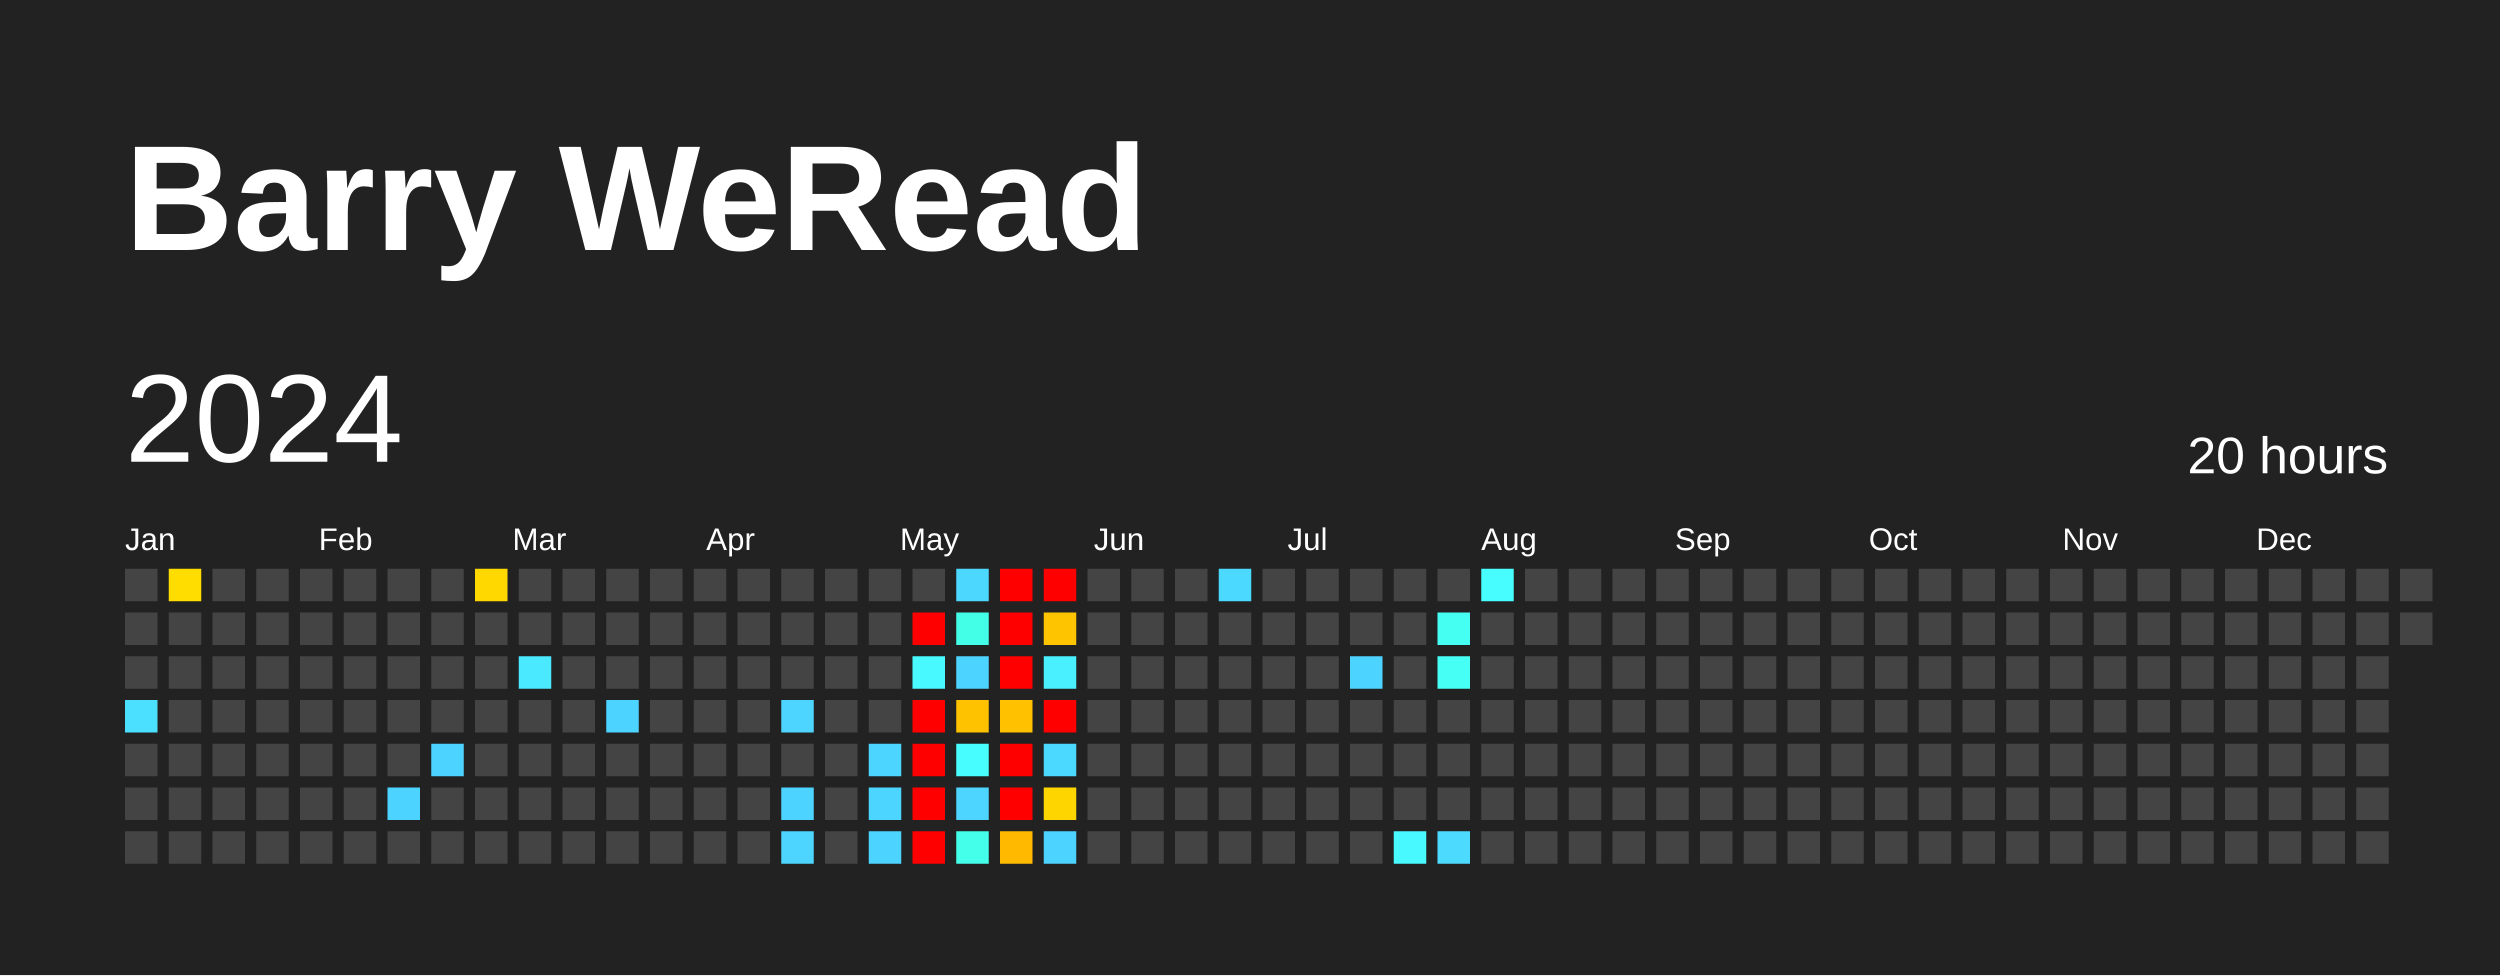
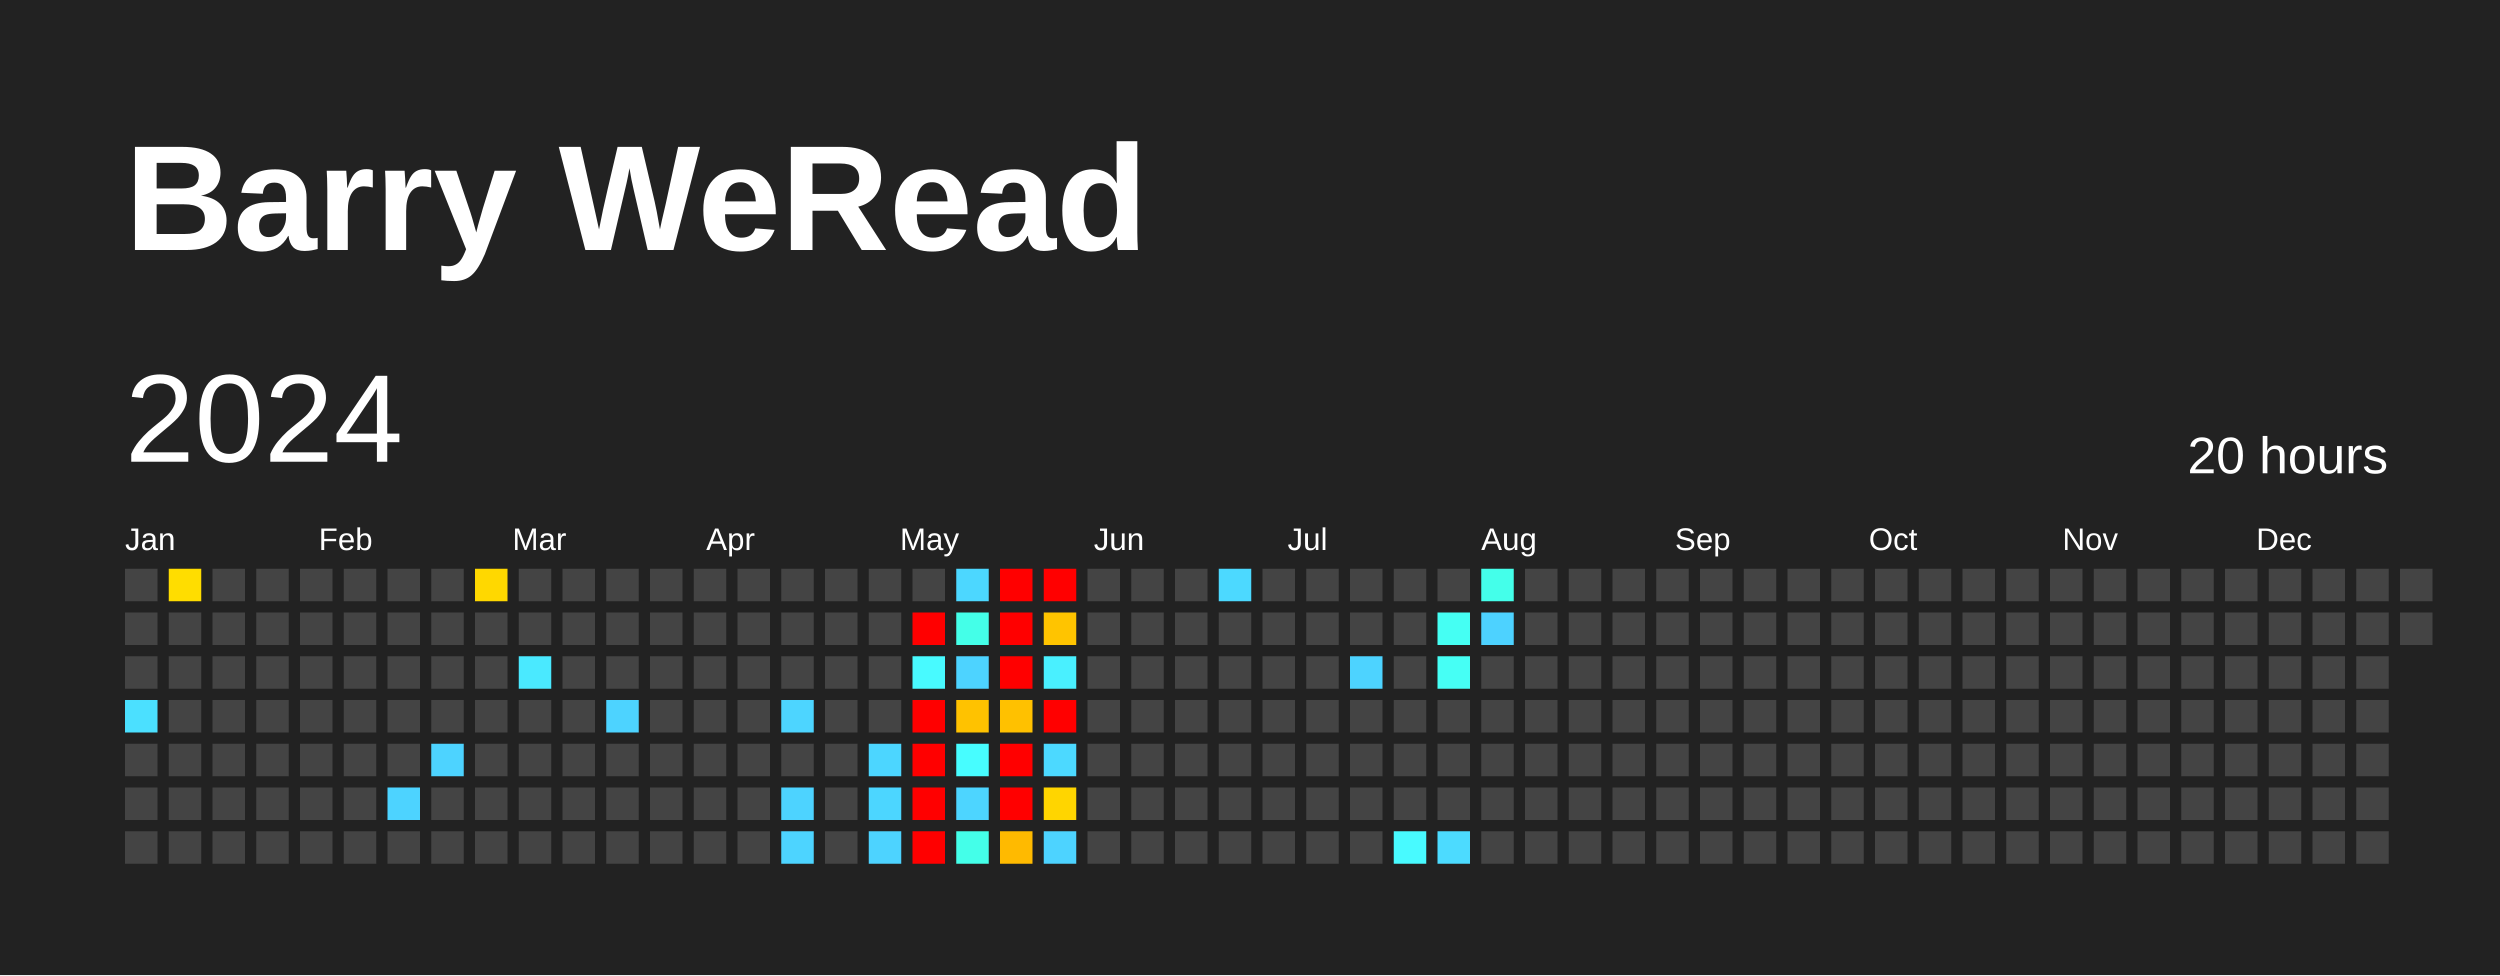
<svg xmlns="http://www.w3.org/2000/svg" baseProfile="full" height="78mm" version="1.1" viewBox="0,0,200,78" width="200mm">
  <defs />
  <rect fill="#222222" height="78" width="200" x="0" y="0" />
  <text fill="#FFFFFF" style="font-size:12px; font-family:Arial; font-weight:bold;" x="10" y="20">Barry WeRead</text>
  <text dominant-baseline="hanging" fill="#FFFFFF" style="font-size:10.0px; font-family:Arial;" x="10" y="30">2024</text>
  <text dominant-baseline="hanging" fill="#FFFFFF" style="font-size:4.125px; font-family:Arial;" x="175" y="35">20 hours</text>
  <text fill="#FFFFFF" style="font-size:2.5px; font-family:Arial" x="10.0" y="44">Jan</text>
  <text fill="#FFFFFF" style="font-size:2.5px; font-family:Arial" x="25.5" y="44">Feb</text>
  <text fill="#FFFFFF" style="font-size:2.5px; font-family:Arial" x="41.0" y="44">Mar</text>
  <text fill="#FFFFFF" style="font-size:2.5px; font-family:Arial" x="56.5" y="44">Apr</text>
  <text fill="#FFFFFF" style="font-size:2.5px; font-family:Arial" x="72.0" y="44">May</text>
  <text fill="#FFFFFF" style="font-size:2.5px; font-family:Arial" x="87.5" y="44">Jun</text>
  <text fill="#FFFFFF" style="font-size:2.5px; font-family:Arial" x="103.0" y="44">Jul</text>
  <text fill="#FFFFFF" style="font-size:2.5px; font-family:Arial" x="118.5" y="44">Aug</text>
  <text fill="#FFFFFF" style="font-size:2.5px; font-family:Arial" x="134.0" y="44">Sep</text>
  <text fill="#FFFFFF" style="font-size:2.5px; font-family:Arial" x="149.5" y="44">Oct</text>
  <text fill="#FFFFFF" style="font-size:2.5px; font-family:Arial" x="165.0" y="44">Nov</text>
  <text fill="#FFFFFF" style="font-size:2.5px; font-family:Arial" x="180.5" y="44">Dec</text>
  <rect fill="#444444" height="2.6" width="2.6" x="10.0" y="45.5" />
  <rect fill="#444444" height="2.6" width="2.6" x="10.0" y="49.0" />
  <rect fill="#444444" height="2.6" width="2.6" x="10.0" y="52.5" />
  <rect fill="#4be0ff" height="2.6" width="2.6" x="10.0" y="56.0" />
  <rect fill="#444444" height="2.6" width="2.6" x="10.0" y="59.5" />
  <rect fill="#444444" height="2.6" width="2.6" x="10.0" y="63.0" />
  <rect fill="#444444" height="2.6" width="2.6" x="10.0" y="66.5" />
  <rect fill="#ffdd00" height="2.6" width="2.6" x="13.5" y="45.5" />
  <rect fill="#444444" height="2.6" width="2.6" x="13.5" y="49.0" />
  <rect fill="#444444" height="2.6" width="2.6" x="13.5" y="52.5" />
  <rect fill="#444444" height="2.6" width="2.6" x="13.5" y="56.0" />
  <rect fill="#444444" height="2.6" width="2.6" x="13.5" y="59.5" />
  <rect fill="#444444" height="2.6" width="2.6" x="13.5" y="63.0" />
  <rect fill="#444444" height="2.6" width="2.6" x="13.5" y="66.5" />
  <rect fill="#444444" height="2.6" width="2.6" x="17.0" y="45.5" />
  <rect fill="#444444" height="2.6" width="2.6" x="17.0" y="49.0" />
  <rect fill="#444444" height="2.6" width="2.6" x="17.0" y="52.5" />
  <rect fill="#444444" height="2.6" width="2.6" x="17.0" y="56.0" />
  <rect fill="#444444" height="2.6" width="2.6" x="17.0" y="59.5" />
  <rect fill="#444444" height="2.6" width="2.6" x="17.0" y="63.0" />
  <rect fill="#444444" height="2.6" width="2.6" x="17.0" y="66.5" />
  <rect fill="#444444" height="2.6" width="2.6" x="20.5" y="45.5" />
  <rect fill="#444444" height="2.6" width="2.6" x="20.5" y="49.0" />
  <rect fill="#444444" height="2.6" width="2.6" x="20.5" y="52.5" />
  <rect fill="#444444" height="2.6" width="2.6" x="20.5" y="56.0" />
  <rect fill="#444444" height="2.6" width="2.6" x="20.5" y="59.5" />
  <rect fill="#444444" height="2.6" width="2.6" x="20.5" y="63.0" />
  <rect fill="#444444" height="2.6" width="2.6" x="20.5" y="66.5" />
  <rect fill="#444444" height="2.6" width="2.6" x="24.0" y="45.5" />
  <rect fill="#444444" height="2.6" width="2.6" x="24.0" y="49.0" />
  <rect fill="#444444" height="2.6" width="2.6" x="24.0" y="52.5" />
  <rect fill="#444444" height="2.6" width="2.6" x="24.0" y="56.0" />
  <rect fill="#444444" height="2.6" width="2.6" x="24.0" y="59.5" />
  <rect fill="#444444" height="2.6" width="2.6" x="24.0" y="63.0" />
  <rect fill="#444444" height="2.6" width="2.6" x="24.0" y="66.5" />
  <rect fill="#444444" height="2.6" width="2.6" x="27.5" y="45.5" />
  <rect fill="#444444" height="2.6" width="2.6" x="27.5" y="49.0" />
  <rect fill="#444444" height="2.6" width="2.6" x="27.5" y="52.5" />
  <rect fill="#444444" height="2.6" width="2.6" x="27.5" y="56.0" />
  <rect fill="#444444" height="2.6" width="2.6" x="27.5" y="59.5" />
  <rect fill="#444444" height="2.6" width="2.6" x="27.5" y="63.0" />
  <rect fill="#444444" height="2.6" width="2.6" x="27.5" y="66.5" />
  <rect fill="#444444" height="2.6" width="2.6" x="31.0" y="45.5" />
  <rect fill="#444444" height="2.6" width="2.6" x="31.0" y="49.0" />
  <rect fill="#444444" height="2.6" width="2.6" x="31.0" y="52.5" />
  <rect fill="#444444" height="2.6" width="2.6" x="31.0" y="56.0" />
  <rect fill="#444444" height="2.6" width="2.6" x="31.0" y="59.5" />
  <rect fill="#4dd3ff" height="2.6" width="2.6" x="31.0" y="63.0" />
  <rect fill="#444444" height="2.6" width="2.6" x="31.0" y="66.5" />
  <rect fill="#444444" height="2.6" width="2.6" x="34.5" y="45.5" />
  <rect fill="#444444" height="2.6" width="2.6" x="34.5" y="49.0" />
  <rect fill="#444444" height="2.6" width="2.6" x="34.5" y="52.5" />
  <rect fill="#444444" height="2.6" width="2.6" x="34.5" y="56.0" />
  <rect fill="#4dd3ff" height="2.6" width="2.6" x="34.5" y="59.5" />
  <rect fill="#444444" height="2.6" width="2.6" x="34.5" y="63.0" />
  <rect fill="#444444" height="2.6" width="2.6" x="34.5" y="66.5" />
  <rect fill="#ffd800" height="2.6" width="2.6" x="38.0" y="45.5" />
  <rect fill="#444444" height="2.6" width="2.6" x="38.0" y="49.0" />
  <rect fill="#444444" height="2.6" width="2.6" x="38.0" y="52.5" />
  <rect fill="#444444" height="2.6" width="2.6" x="38.0" y="56.0" />
  <rect fill="#444444" height="2.6" width="2.6" x="38.0" y="59.5" />
  <rect fill="#444444" height="2.6" width="2.6" x="38.0" y="63.0" />
  <rect fill="#444444" height="2.6" width="2.6" x="38.0" y="66.5" />
  <rect fill="#444444" height="2.6" width="2.6" x="41.5" y="45.5" />
  <rect fill="#444444" height="2.6" width="2.6" x="41.5" y="49.0" />
  <rect fill="#4ae9ff" height="2.6" width="2.6" x="41.5" y="52.5" />
  <rect fill="#444444" height="2.6" width="2.6" x="41.5" y="56.0" />
  <rect fill="#444444" height="2.6" width="2.6" x="41.5" y="59.5" />
  <rect fill="#444444" height="2.6" width="2.6" x="41.5" y="63.0" />
  <rect fill="#444444" height="2.6" width="2.6" x="41.5" y="66.5" />
  <rect fill="#444444" height="2.6" width="2.6" x="45.0" y="45.5" />
  <rect fill="#444444" height="2.6" width="2.6" x="45.0" y="49.0" />
  <rect fill="#444444" height="2.6" width="2.6" x="45.0" y="52.5" />
  <rect fill="#444444" height="2.6" width="2.6" x="45.0" y="56.0" />
  <rect fill="#444444" height="2.6" width="2.6" x="45.0" y="59.5" />
  <rect fill="#444444" height="2.6" width="2.6" x="45.0" y="63.0" />
  <rect fill="#444444" height="2.6" width="2.6" x="45.0" y="66.5" />
  <rect fill="#444444" height="2.6" width="2.6" x="48.5" y="45.5" />
  <rect fill="#444444" height="2.6" width="2.6" x="48.5" y="49.0" />
  <rect fill="#444444" height="2.6" width="2.6" x="48.5" y="52.5" />
  <rect fill="#4dd3ff" height="2.6" width="2.6" x="48.5" y="56.0" />
  <rect fill="#444444" height="2.6" width="2.6" x="48.5" y="59.5" />
  <rect fill="#444444" height="2.6" width="2.6" x="48.5" y="63.0" />
  <rect fill="#444444" height="2.6" width="2.6" x="48.5" y="66.5" />
  <rect fill="#444444" height="2.6" width="2.6" x="52.0" y="45.5" />
  <rect fill="#444444" height="2.6" width="2.6" x="52.0" y="49.0" />
  <rect fill="#444444" height="2.6" width="2.6" x="52.0" y="52.5" />
  <rect fill="#444444" height="2.6" width="2.6" x="52.0" y="56.0" />
  <rect fill="#444444" height="2.6" width="2.6" x="52.0" y="59.5" />
  <rect fill="#444444" height="2.6" width="2.6" x="52.0" y="63.0" />
  <rect fill="#444444" height="2.6" width="2.6" x="52.0" y="66.5" />
  <rect fill="#444444" height="2.6" width="2.6" x="55.5" y="45.5" />
  <rect fill="#444444" height="2.6" width="2.6" x="55.5" y="49.0" />
  <rect fill="#444444" height="2.6" width="2.6" x="55.5" y="52.5" />
  <rect fill="#444444" height="2.6" width="2.6" x="55.5" y="56.0" />
  <rect fill="#444444" height="2.6" width="2.6" x="55.5" y="59.5" />
  <rect fill="#444444" height="2.6" width="2.6" x="55.5" y="63.0" />
  <rect fill="#444444" height="2.6" width="2.6" x="55.5" y="66.5" />
  <rect fill="#444444" height="2.6" width="2.6" x="59.0" y="45.5" />
  <rect fill="#444444" height="2.6" width="2.6" x="59.0" y="49.0" />
  <rect fill="#444444" height="2.6" width="2.6" x="59.0" y="52.5" />
  <rect fill="#444444" height="2.6" width="2.6" x="59.0" y="56.0" />
  <rect fill="#444444" height="2.6" width="2.6" x="59.0" y="59.5" />
  <rect fill="#444444" height="2.6" width="2.6" x="59.0" y="63.0" />
  <rect fill="#444444" height="2.6" width="2.6" x="59.0" y="66.5" />
  <rect fill="#444444" height="2.6" width="2.6" x="62.5" y="45.5" />
  <rect fill="#444444" height="2.6" width="2.6" x="62.5" y="49.0" />
  <rect fill="#444444" height="2.6" width="2.6" x="62.5" y="52.5" />
  <rect fill="#4dd5ff" height="2.6" width="2.6" x="62.5" y="56.0" />
  <rect fill="#444444" height="2.6" width="2.6" x="62.5" y="59.5" />
  <rect fill="#4dd3ff" height="2.6" width="2.6" x="62.5" y="63.0" />
  <rect fill="#4dd4ff" height="2.6" width="2.6" x="62.5" y="66.5" />
  <rect fill="#444444" height="2.6" width="2.6" x="66.0" y="45.5" />
  <rect fill="#444444" height="2.6" width="2.6" x="66.0" y="49.0" />
  <rect fill="#444444" height="2.6" width="2.6" x="66.0" y="52.5" />
  <rect fill="#444444" height="2.6" width="2.6" x="66.0" y="56.0" />
  <rect fill="#444444" height="2.6" width="2.6" x="66.0" y="59.5" />
  <rect fill="#444444" height="2.6" width="2.6" x="66.0" y="63.0" />
  <rect fill="#444444" height="2.6" width="2.6" x="66.0" y="66.5" />
  <rect fill="#444444" height="2.6" width="2.6" x="69.5" y="45.5" />
  <rect fill="#444444" height="2.6" width="2.6" x="69.5" y="49.0" />
  <rect fill="#444444" height="2.6" width="2.6" x="69.5" y="52.5" />
  <rect fill="#444444" height="2.6" width="2.6" x="69.5" y="56.0" />
  <rect fill="#4cd6ff" height="2.6" width="2.6" x="69.5" y="59.5" />
  <rect fill="#4cd6ff" height="2.6" width="2.6" x="69.5" y="63.0" />
  <rect fill="#4dd3ff" height="2.6" width="2.6" x="69.5" y="66.5" />
  <rect fill="#444444" height="2.6" width="2.6" x="73.0" y="45.5" />
  <rect fill="red" height="2.6" width="2.6" x="73.0" y="49.0" />
  <rect fill="#48faff" height="2.6" width="2.6" x="73.0" y="52.5" />
  <rect fill="red" height="2.6" width="2.6" x="73.0" y="56.0" />
  <rect fill="red" height="2.6" width="2.6" x="73.0" y="59.5" />
  <rect fill="red" height="2.6" width="2.6" x="73.0" y="63.0" />
  <rect fill="red" height="2.6" width="2.6" x="73.0" y="66.5" />
  <rect fill="#4cd7ff" height="2.6" width="2.6" x="76.5" y="45.5" />
  <rect fill="#44ffe8" height="2.6" width="2.6" x="76.5" y="49.0" />
  <rect fill="#4dd3ff" height="2.6" width="2.6" x="76.5" y="52.5" />
  <rect fill="#ffc200" height="2.6" width="2.6" x="76.5" y="56.0" />
  <rect fill="#47fdff" height="2.6" width="2.6" x="76.5" y="59.5" />
  <rect fill="#4dd5ff" height="2.6" width="2.6" x="76.5" y="63.0" />
  <rect fill="#44ffe9" height="2.6" width="2.6" x="76.5" y="66.5" />
  <rect fill="red" height="2.6" width="2.6" x="80.0" y="45.5" />
  <rect fill="red" height="2.6" width="2.6" x="80.0" y="49.0" />
  <rect fill="red" height="2.6" width="2.6" x="80.0" y="52.5" />
  <rect fill="#ffc100" height="2.6" width="2.6" x="80.0" y="56.0" />
  <rect fill="red" height="2.6" width="2.6" x="80.0" y="59.5" />
  <rect fill="red" height="2.6" width="2.6" x="80.0" y="63.0" />
  <rect fill="#ffba00" height="2.6" width="2.6" x="80.0" y="66.5" />
  <rect fill="red" height="2.6" width="2.6" x="83.5" y="45.5" />
  <rect fill="#ffc400" height="2.6" width="2.6" x="83.5" y="49.0" />
  <rect fill="#49f0ff" height="2.6" width="2.6" x="83.5" y="52.5" />
  <rect fill="red" height="2.6" width="2.6" x="83.5" y="56.0" />
  <rect fill="#4cd9ff" height="2.6" width="2.6" x="83.5" y="59.5" />
  <rect fill="#ffd500" height="2.6" width="2.6" x="83.5" y="63.0" />
  <rect fill="#4dd3ff" height="2.6" width="2.6" x="83.5" y="66.5" />
  <rect fill="#444444" height="2.6" width="2.6" x="87.0" y="45.5" />
  <rect fill="#444444" height="2.6" width="2.6" x="87.0" y="49.0" />
  <rect fill="#444444" height="2.6" width="2.6" x="87.0" y="52.5" />
  <rect fill="#444444" height="2.6" width="2.6" x="87.0" y="56.0" />
  <rect fill="#444444" height="2.6" width="2.6" x="87.0" y="59.5" />
  <rect fill="#444444" height="2.6" width="2.6" x="87.0" y="63.0" />
  <rect fill="#444444" height="2.6" width="2.6" x="87.0" y="66.5" />
  <rect fill="#444444" height="2.6" width="2.6" x="90.5" y="45.5" />
  <rect fill="#444444" height="2.6" width="2.6" x="90.5" y="49.0" />
  <rect fill="#444444" height="2.6" width="2.6" x="90.5" y="52.5" />
  <rect fill="#444444" height="2.6" width="2.6" x="90.5" y="56.0" />
  <rect fill="#444444" height="2.6" width="2.6" x="90.5" y="59.5" />
  <rect fill="#444444" height="2.6" width="2.6" x="90.5" y="63.0" />
  <rect fill="#444444" height="2.6" width="2.6" x="90.5" y="66.5" />
  <rect fill="#444444" height="2.6" width="2.6" x="94.0" y="45.5" />
  <rect fill="#444444" height="2.6" width="2.6" x="94.0" y="49.0" />
  <rect fill="#444444" height="2.6" width="2.6" x="94.0" y="52.5" />
  <rect fill="#444444" height="2.6" width="2.6" x="94.0" y="56.0" />
  <rect fill="#444444" height="2.6" width="2.6" x="94.0" y="59.5" />
  <rect fill="#444444" height="2.6" width="2.6" x="94.0" y="63.0" />
  <rect fill="#444444" height="2.6" width="2.6" x="94.0" y="66.5" />
  <rect fill="#4cd9ff" height="2.6" width="2.6" x="97.5" y="45.5" />
  <rect fill="#444444" height="2.6" width="2.6" x="97.5" y="49.0" />
  <rect fill="#444444" height="2.6" width="2.6" x="97.5" y="52.5" />
  <rect fill="#444444" height="2.6" width="2.6" x="97.5" y="56.0" />
  <rect fill="#444444" height="2.6" width="2.6" x="97.5" y="59.5" />
  <rect fill="#444444" height="2.6" width="2.6" x="97.5" y="63.0" />
  <rect fill="#444444" height="2.6" width="2.6" x="97.5" y="66.5" />
  <rect fill="#444444" height="2.6" width="2.6" x="101.0" y="45.5" />
  <rect fill="#444444" height="2.6" width="2.6" x="101.0" y="49.0" />
  <rect fill="#444444" height="2.6" width="2.6" x="101.0" y="52.5" />
  <rect fill="#444444" height="2.6" width="2.6" x="101.0" y="56.0" />
  <rect fill="#444444" height="2.6" width="2.6" x="101.0" y="59.5" />
  <rect fill="#444444" height="2.6" width="2.6" x="101.0" y="63.0" />
  <rect fill="#444444" height="2.6" width="2.6" x="101.0" y="66.5" />
  <rect fill="#444444" height="2.6" width="2.6" x="104.5" y="45.5" />
  <rect fill="#444444" height="2.6" width="2.6" x="104.5" y="49.0" />
  <rect fill="#444444" height="2.6" width="2.6" x="104.5" y="52.5" />
  <rect fill="#444444" height="2.6" width="2.6" x="104.5" y="56.0" />
  <rect fill="#444444" height="2.6" width="2.6" x="104.5" y="59.5" />
  <rect fill="#444444" height="2.6" width="2.6" x="104.5" y="63.0" />
  <rect fill="#444444" height="2.6" width="2.6" x="104.5" y="66.5" />
  <rect fill="#444444" height="2.6" width="2.6" x="108.0" y="45.5" />
  <rect fill="#444444" height="2.6" width="2.6" x="108.0" y="49.0" />
  <rect fill="#4dd3ff" height="2.6" width="2.6" x="108.0" y="52.5" />
  <rect fill="#444444" height="2.6" width="2.6" x="108.0" y="56.0" />
  <rect fill="#444444" height="2.6" width="2.6" x="108.0" y="59.5" />
  <rect fill="#444444" height="2.6" width="2.6" x="108.0" y="63.0" />
  <rect fill="#444444" height="2.6" width="2.6" x="108.0" y="66.5" />
  <rect fill="#444444" height="2.6" width="2.6" x="111.5" y="45.5" />
  <rect fill="#444444" height="2.6" width="2.6" x="111.5" y="49.0" />
  <rect fill="#444444" height="2.6" width="2.6" x="111.5" y="52.5" />
  <rect fill="#444444" height="2.6" width="2.6" x="111.5" y="56.0" />
  <rect fill="#444444" height="2.6" width="2.6" x="111.5" y="59.5" />
  <rect fill="#444444" height="2.6" width="2.6" x="111.5" y="63.0" />
  <rect fill="#48faff" height="2.6" width="2.6" x="111.5" y="66.5" />
  <rect fill="#444444" height="2.6" width="2.6" x="115.0" y="45.5" />
  <rect fill="#45fff3" height="2.6" width="2.6" x="115.0" y="49.0" />
  <rect fill="#46fff5" height="2.6" width="2.6" x="115.0" y="52.5" />
  <rect fill="#444444" height="2.6" width="2.6" x="115.0" y="56.0" />
  <rect fill="#444444" height="2.6" width="2.6" x="115.0" y="59.5" />
  <rect fill="#444444" height="2.6" width="2.6" x="115.0" y="63.0" />
  <rect fill="#4cdbff" height="2.6" width="2.6" x="115.0" y="66.5" />
-   <rect fill="#47fdff" height="2.6" width="2.6" x="118.5" y="45.5" />
-   <rect fill="#444444" height="2.6" width="2.6" x="118.5" y="49.0" />
+   <rect fill="#44ffea" height="2.6" width="2.6" x="118.5" y="45.5" />
+   <rect fill="#4dd2ff" height="2.6" width="2.6" x="118.5" y="49.0" />
  <rect fill="#444444" height="2.6" width="2.6" x="118.5" y="52.5" />
  <rect fill="#444444" height="2.6" width="2.6" x="118.5" y="56.0" />
  <rect fill="#444444" height="2.6" width="2.6" x="118.5" y="59.5" />
  <rect fill="#444444" height="2.6" width="2.6" x="118.5" y="63.0" />
  <rect fill="#444444" height="2.6" width="2.6" x="118.5" y="66.5" />
  <rect fill="#444444" height="2.6" width="2.6" x="122.0" y="45.5" />
  <rect fill="#444444" height="2.6" width="2.6" x="122.0" y="49.0" />
  <rect fill="#444444" height="2.6" width="2.6" x="122.0" y="52.5" />
  <rect fill="#444444" height="2.6" width="2.6" x="122.0" y="56.0" />
  <rect fill="#444444" height="2.6" width="2.6" x="122.0" y="59.5" />
  <rect fill="#444444" height="2.6" width="2.6" x="122.0" y="63.0" />
  <rect fill="#444444" height="2.6" width="2.6" x="122.0" y="66.5" />
  <rect fill="#444444" height="2.6" width="2.6" x="125.5" y="45.5" />
  <rect fill="#444444" height="2.6" width="2.6" x="125.5" y="49.0" />
  <rect fill="#444444" height="2.6" width="2.6" x="125.5" y="52.5" />
  <rect fill="#444444" height="2.6" width="2.6" x="125.5" y="56.0" />
  <rect fill="#444444" height="2.6" width="2.6" x="125.5" y="59.5" />
  <rect fill="#444444" height="2.6" width="2.6" x="125.5" y="63.0" />
  <rect fill="#444444" height="2.6" width="2.6" x="125.5" y="66.5" />
  <rect fill="#444444" height="2.6" width="2.6" x="129.0" y="45.5" />
  <rect fill="#444444" height="2.6" width="2.6" x="129.0" y="49.0" />
  <rect fill="#444444" height="2.6" width="2.6" x="129.0" y="52.5" />
  <rect fill="#444444" height="2.6" width="2.6" x="129.0" y="56.0" />
  <rect fill="#444444" height="2.6" width="2.6" x="129.0" y="59.5" />
  <rect fill="#444444" height="2.6" width="2.6" x="129.0" y="63.0" />
  <rect fill="#444444" height="2.6" width="2.6" x="129.0" y="66.5" />
  <rect fill="#444444" height="2.6" width="2.6" x="132.5" y="45.5" />
  <rect fill="#444444" height="2.6" width="2.6" x="132.5" y="49.0" />
  <rect fill="#444444" height="2.6" width="2.6" x="132.5" y="52.5" />
  <rect fill="#444444" height="2.6" width="2.6" x="132.5" y="56.0" />
  <rect fill="#444444" height="2.6" width="2.6" x="132.5" y="59.5" />
  <rect fill="#444444" height="2.6" width="2.6" x="132.5" y="63.0" />
  <rect fill="#444444" height="2.6" width="2.6" x="132.5" y="66.5" />
  <rect fill="#444444" height="2.6" width="2.6" x="136.0" y="45.5" />
  <rect fill="#444444" height="2.6" width="2.6" x="136.0" y="49.0" />
  <rect fill="#444444" height="2.6" width="2.6" x="136.0" y="52.5" />
  <rect fill="#444444" height="2.6" width="2.6" x="136.0" y="56.0" />
  <rect fill="#444444" height="2.6" width="2.6" x="136.0" y="59.5" />
  <rect fill="#444444" height="2.6" width="2.6" x="136.0" y="63.0" />
  <rect fill="#444444" height="2.6" width="2.6" x="136.0" y="66.5" />
  <rect fill="#444444" height="2.6" width="2.6" x="139.5" y="45.5" />
  <rect fill="#444444" height="2.6" width="2.6" x="139.5" y="49.0" />
  <rect fill="#444444" height="2.6" width="2.6" x="139.5" y="52.5" />
  <rect fill="#444444" height="2.6" width="2.6" x="139.5" y="56.0" />
  <rect fill="#444444" height="2.6" width="2.6" x="139.5" y="59.5" />
  <rect fill="#444444" height="2.6" width="2.6" x="139.5" y="63.0" />
  <rect fill="#444444" height="2.6" width="2.6" x="139.5" y="66.5" />
  <rect fill="#444444" height="2.6" width="2.6" x="143.0" y="45.5" />
  <rect fill="#444444" height="2.6" width="2.6" x="143.0" y="49.0" />
  <rect fill="#444444" height="2.6" width="2.6" x="143.0" y="52.5" />
  <rect fill="#444444" height="2.6" width="2.6" x="143.0" y="56.0" />
  <rect fill="#444444" height="2.6" width="2.6" x="143.0" y="59.5" />
  <rect fill="#444444" height="2.6" width="2.6" x="143.0" y="63.0" />
  <rect fill="#444444" height="2.6" width="2.6" x="143.0" y="66.5" />
  <rect fill="#444444" height="2.6" width="2.6" x="146.5" y="45.5" />
  <rect fill="#444444" height="2.6" width="2.6" x="146.5" y="49.0" />
  <rect fill="#444444" height="2.6" width="2.6" x="146.5" y="52.5" />
  <rect fill="#444444" height="2.6" width="2.6" x="146.5" y="56.0" />
  <rect fill="#444444" height="2.6" width="2.6" x="146.5" y="59.5" />
  <rect fill="#444444" height="2.6" width="2.6" x="146.5" y="63.0" />
  <rect fill="#444444" height="2.6" width="2.6" x="146.5" y="66.5" />
  <rect fill="#444444" height="2.6" width="2.6" x="150.0" y="45.5" />
  <rect fill="#444444" height="2.6" width="2.6" x="150.0" y="49.0" />
  <rect fill="#444444" height="2.6" width="2.6" x="150.0" y="52.5" />
  <rect fill="#444444" height="2.6" width="2.6" x="150.0" y="56.0" />
  <rect fill="#444444" height="2.6" width="2.6" x="150.0" y="59.5" />
  <rect fill="#444444" height="2.6" width="2.6" x="150.0" y="63.0" />
  <rect fill="#444444" height="2.6" width="2.6" x="150.0" y="66.5" />
  <rect fill="#444444" height="2.6" width="2.6" x="153.5" y="45.5" />
  <rect fill="#444444" height="2.6" width="2.6" x="153.5" y="49.0" />
  <rect fill="#444444" height="2.6" width="2.6" x="153.5" y="52.5" />
  <rect fill="#444444" height="2.6" width="2.6" x="153.5" y="56.0" />
  <rect fill="#444444" height="2.6" width="2.6" x="153.5" y="59.5" />
  <rect fill="#444444" height="2.6" width="2.6" x="153.5" y="63.0" />
  <rect fill="#444444" height="2.6" width="2.6" x="153.5" y="66.5" />
  <rect fill="#444444" height="2.6" width="2.6" x="157.0" y="45.5" />
  <rect fill="#444444" height="2.6" width="2.6" x="157.0" y="49.0" />
  <rect fill="#444444" height="2.6" width="2.6" x="157.0" y="52.5" />
  <rect fill="#444444" height="2.6" width="2.6" x="157.0" y="56.0" />
  <rect fill="#444444" height="2.6" width="2.6" x="157.0" y="59.5" />
  <rect fill="#444444" height="2.6" width="2.6" x="157.0" y="63.0" />
  <rect fill="#444444" height="2.6" width="2.6" x="157.0" y="66.5" />
  <rect fill="#444444" height="2.6" width="2.6" x="160.5" y="45.5" />
  <rect fill="#444444" height="2.6" width="2.6" x="160.5" y="49.0" />
  <rect fill="#444444" height="2.6" width="2.6" x="160.5" y="52.5" />
  <rect fill="#444444" height="2.6" width="2.6" x="160.5" y="56.0" />
  <rect fill="#444444" height="2.6" width="2.6" x="160.5" y="59.5" />
  <rect fill="#444444" height="2.6" width="2.6" x="160.5" y="63.0" />
  <rect fill="#444444" height="2.6" width="2.6" x="160.5" y="66.5" />
  <rect fill="#444444" height="2.6" width="2.6" x="164.0" y="45.5" />
  <rect fill="#444444" height="2.6" width="2.6" x="164.0" y="49.0" />
  <rect fill="#444444" height="2.6" width="2.6" x="164.0" y="52.5" />
  <rect fill="#444444" height="2.6" width="2.6" x="164.0" y="56.0" />
  <rect fill="#444444" height="2.6" width="2.6" x="164.0" y="59.5" />
  <rect fill="#444444" height="2.6" width="2.6" x="164.0" y="63.0" />
  <rect fill="#444444" height="2.6" width="2.6" x="164.0" y="66.5" />
  <rect fill="#444444" height="2.6" width="2.6" x="167.5" y="45.5" />
  <rect fill="#444444" height="2.6" width="2.6" x="167.5" y="49.0" />
  <rect fill="#444444" height="2.6" width="2.6" x="167.5" y="52.5" />
  <rect fill="#444444" height="2.6" width="2.6" x="167.5" y="56.0" />
  <rect fill="#444444" height="2.6" width="2.6" x="167.5" y="59.5" />
  <rect fill="#444444" height="2.6" width="2.6" x="167.5" y="63.0" />
  <rect fill="#444444" height="2.6" width="2.6" x="167.5" y="66.5" />
  <rect fill="#444444" height="2.6" width="2.6" x="171.0" y="45.5" />
  <rect fill="#444444" height="2.6" width="2.6" x="171.0" y="49.0" />
  <rect fill="#444444" height="2.6" width="2.6" x="171.0" y="52.5" />
  <rect fill="#444444" height="2.6" width="2.6" x="171.0" y="56.0" />
  <rect fill="#444444" height="2.6" width="2.6" x="171.0" y="59.5" />
  <rect fill="#444444" height="2.6" width="2.6" x="171.0" y="63.0" />
  <rect fill="#444444" height="2.6" width="2.6" x="171.0" y="66.5" />
  <rect fill="#444444" height="2.6" width="2.6" x="174.5" y="45.5" />
  <rect fill="#444444" height="2.6" width="2.6" x="174.5" y="49.0" />
  <rect fill="#444444" height="2.6" width="2.6" x="174.5" y="52.5" />
  <rect fill="#444444" height="2.6" width="2.6" x="174.5" y="56.0" />
  <rect fill="#444444" height="2.6" width="2.6" x="174.5" y="59.5" />
  <rect fill="#444444" height="2.6" width="2.6" x="174.5" y="63.0" />
  <rect fill="#444444" height="2.6" width="2.6" x="174.5" y="66.5" />
  <rect fill="#444444" height="2.6" width="2.6" x="178.0" y="45.5" />
  <rect fill="#444444" height="2.6" width="2.6" x="178.0" y="49.0" />
  <rect fill="#444444" height="2.6" width="2.6" x="178.0" y="52.5" />
  <rect fill="#444444" height="2.6" width="2.6" x="178.0" y="56.0" />
  <rect fill="#444444" height="2.6" width="2.6" x="178.0" y="59.5" />
  <rect fill="#444444" height="2.6" width="2.6" x="178.0" y="63.0" />
  <rect fill="#444444" height="2.6" width="2.6" x="178.0" y="66.5" />
  <rect fill="#444444" height="2.6" width="2.6" x="181.5" y="45.5" />
  <rect fill="#444444" height="2.6" width="2.6" x="181.5" y="49.0" />
  <rect fill="#444444" height="2.6" width="2.6" x="181.5" y="52.5" />
  <rect fill="#444444" height="2.6" width="2.6" x="181.5" y="56.0" />
  <rect fill="#444444" height="2.6" width="2.6" x="181.5" y="59.5" />
  <rect fill="#444444" height="2.6" width="2.6" x="181.5" y="63.0" />
  <rect fill="#444444" height="2.6" width="2.6" x="181.5" y="66.5" />
  <rect fill="#444444" height="2.6" width="2.6" x="185.0" y="45.5" />
  <rect fill="#444444" height="2.6" width="2.6" x="185.0" y="49.0" />
  <rect fill="#444444" height="2.6" width="2.6" x="185.0" y="52.5" />
  <rect fill="#444444" height="2.6" width="2.6" x="185.0" y="56.0" />
  <rect fill="#444444" height="2.6" width="2.6" x="185.0" y="59.5" />
  <rect fill="#444444" height="2.6" width="2.6" x="185.0" y="63.0" />
  <rect fill="#444444" height="2.6" width="2.6" x="185.0" y="66.5" />
  <rect fill="#444444" height="2.6" width="2.6" x="188.5" y="45.5" />
  <rect fill="#444444" height="2.6" width="2.6" x="188.5" y="49.0" />
  <rect fill="#444444" height="2.6" width="2.6" x="188.5" y="52.5" />
  <rect fill="#444444" height="2.6" width="2.6" x="188.5" y="56.0" />
  <rect fill="#444444" height="2.6" width="2.6" x="188.5" y="59.5" />
  <rect fill="#444444" height="2.6" width="2.6" x="188.5" y="63.0" />
  <rect fill="#444444" height="2.6" width="2.6" x="188.5" y="66.5" />
  <rect fill="#444444" height="2.6" width="2.6" x="192.0" y="45.5" />
  <rect fill="#444444" height="2.6" width="2.6" x="192.0" y="49.0" />
</svg>
